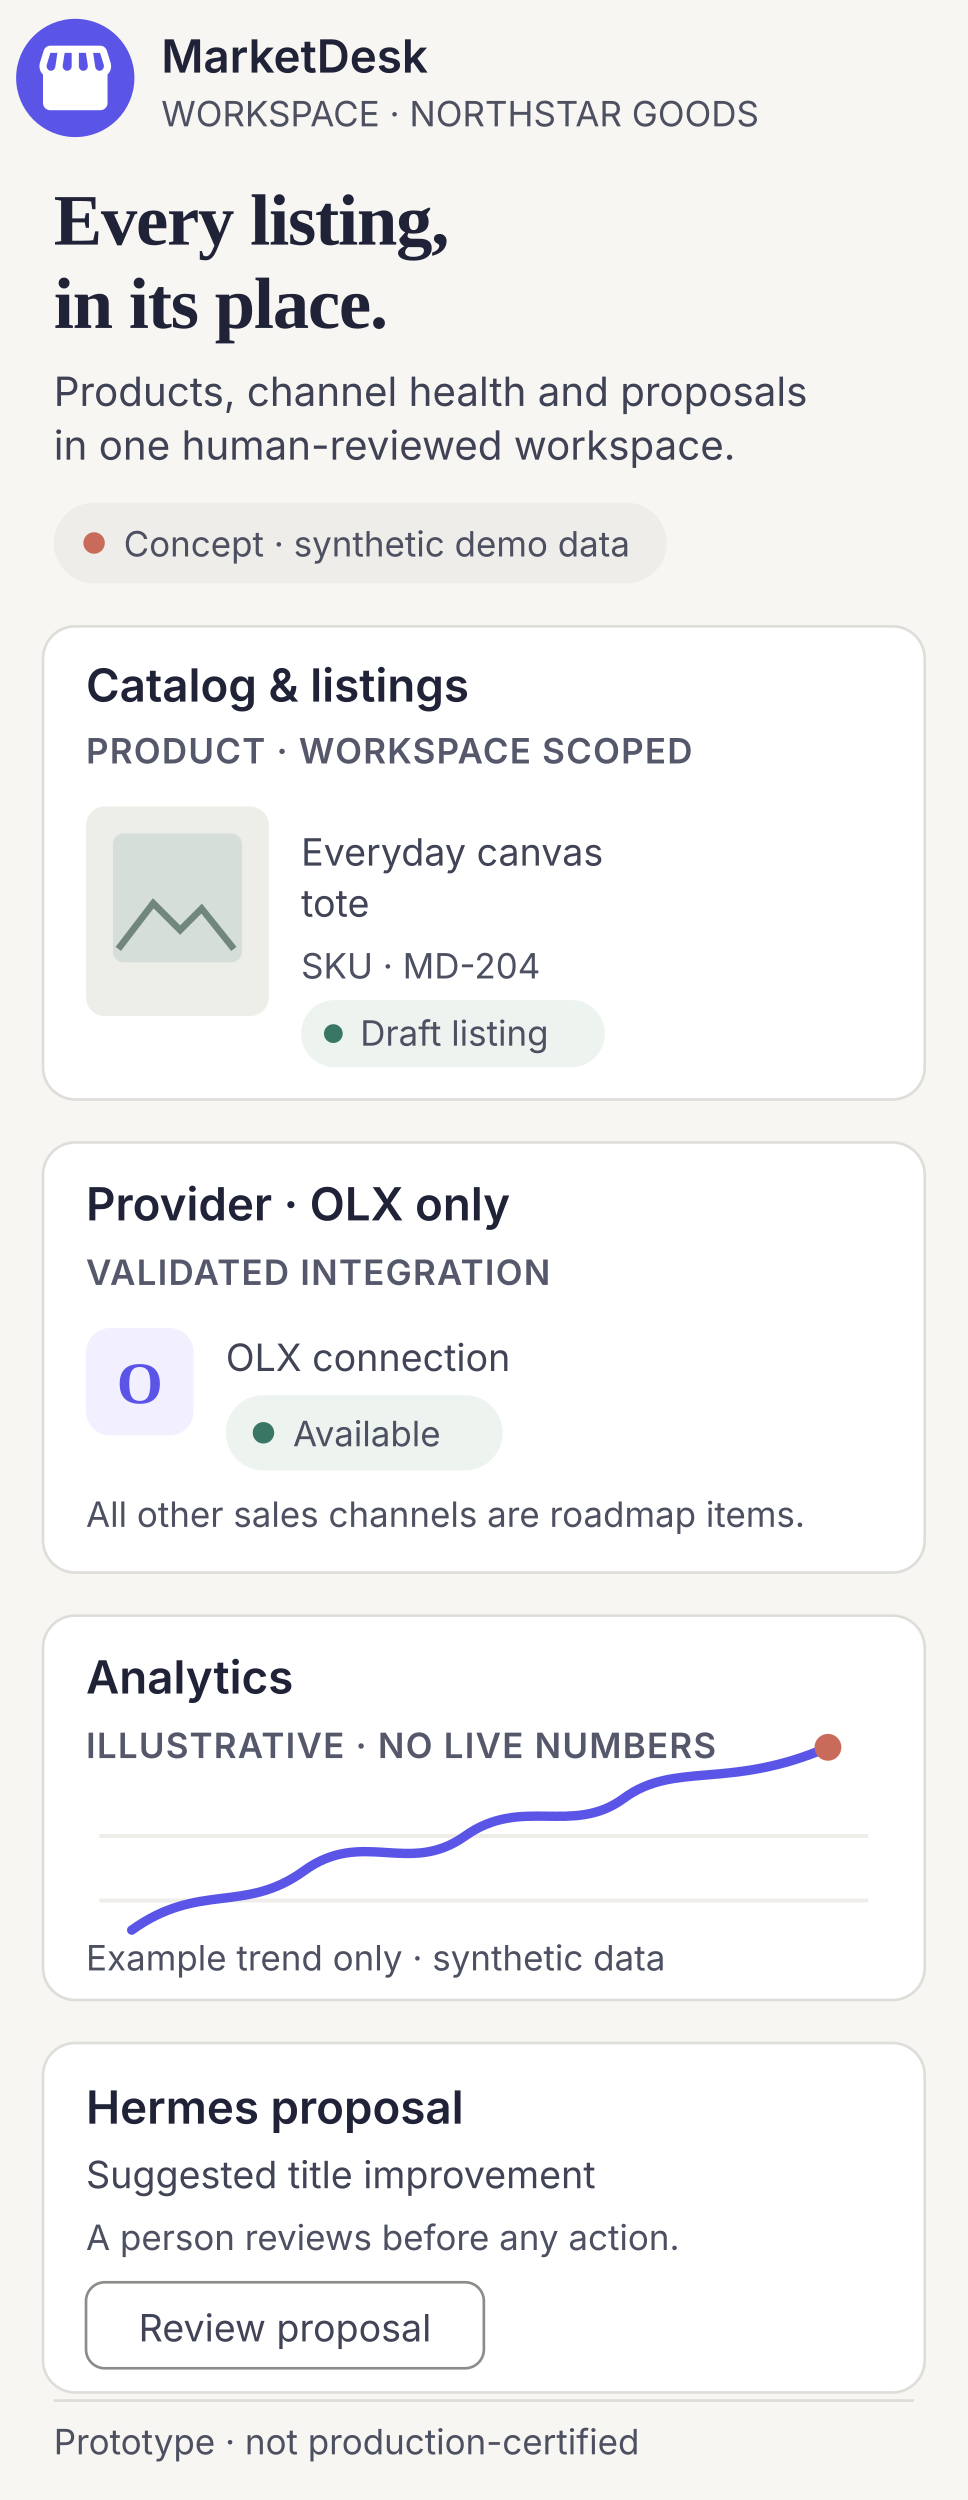
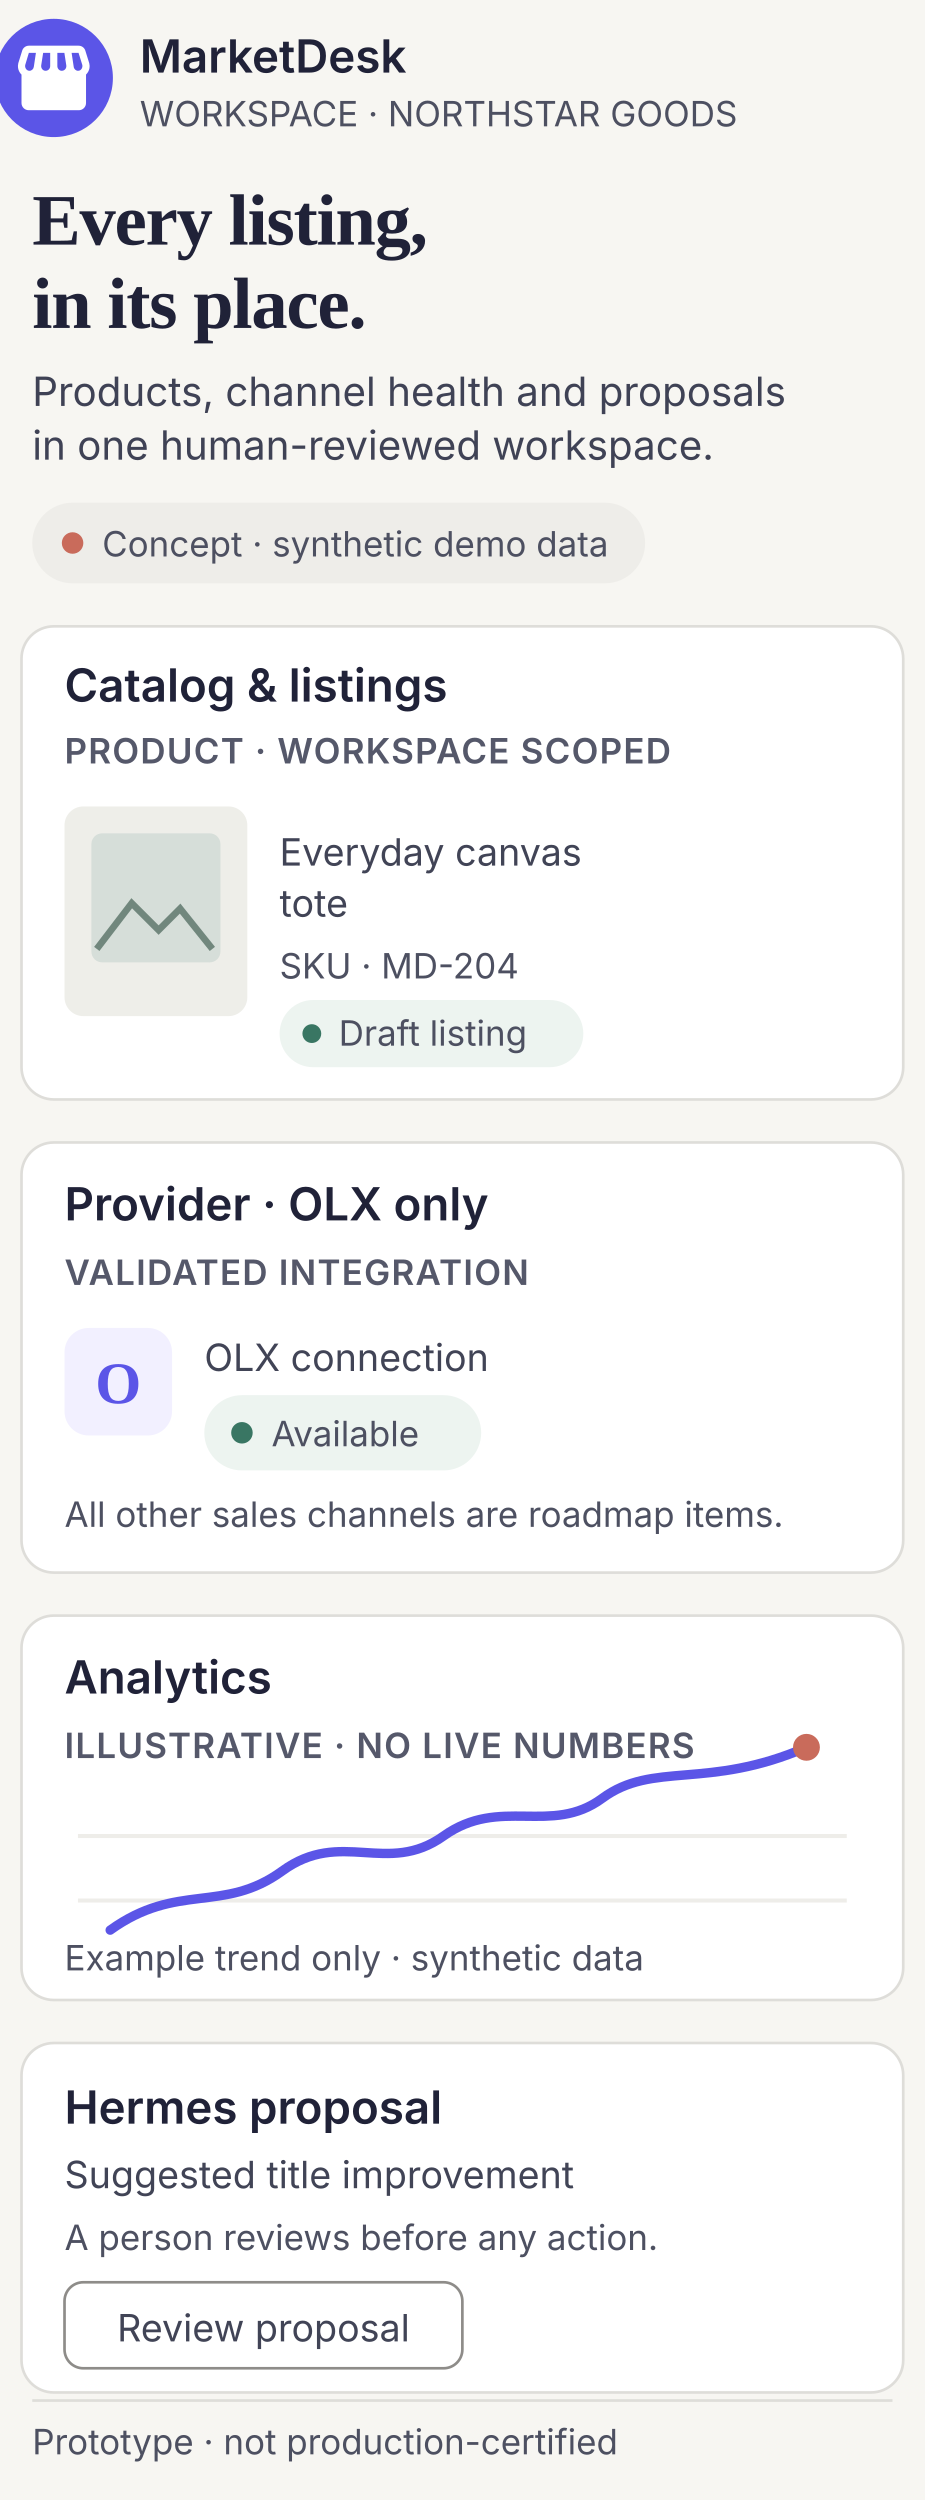
- <svg xmlns="http://www.w3.org/2000/svg" viewBox="0 0 360 930" role="img" aria-labelledby="title desc">
+ <svg xmlns="http://www.w3.org/2000/svg" viewBox="8 0 344 930" role="img" aria-labelledby="title desc">
  <defs>
    <style>
      .display{font:600 27px Georgia,'Times New Roman',serif;letter-spacing:-.45px;fill:#202238}
      .body{font:15px -apple-system,BlinkMacSystemFont,'Segoe UI',sans-serif;fill:#3f4255}
      .small{font:14px -apple-system,BlinkMacSystemFont,'Segoe UI',sans-serif;fill:#414456}
      .tiny{font:13px -apple-system,BlinkMacSystemFont,'Segoe UI',sans-serif;fill:#4d5061}
      .label{font:600 13px -apple-system,BlinkMacSystemFont,'Segoe UI',sans-serif;letter-spacing:.45px;fill:#55586a}
      .cardhead{font:600 17px -apple-system,BlinkMacSystemFont,'Segoe UI',sans-serif;fill:#202238}
      .line{stroke:#deddd9}
    </style>
  </defs>
  <rect width="360" height="930" fill="#f7f6f2" />
  <circle cx="28" cy="29" r="22" fill="#5B55E7" />
  <path fill="#FFFFFF" transform="translate(12 13) scale(1.333333)" d="m21.9 7.89-1.05-3.37C20.63 3.62 19.85 3 18.94 3H5.05c-.9 0-1.69.63-1.9 1.52L2.1 7.89c-.46 1.97.85 3.11.9 3.17V19c0 1.1.9 2 2 2h14c1.1 0 2-.9 2-2v-7.94c1.12-1.12 1.09-2.41.9-3.17M13 5h1.96l.54 3.52c.09.71-.39 1.48-1.28 1.48-.67 0-1.22-.59-1.22-1.31zM6.44 8.86c-.08.65-.6 1.14-1.21 1.14-.93 0-1.35-.97-1.19-1.64L5.05 5h1.97zM11 8.69c0 .72-.55 1.31-1.29 1.31-.75 0-1.3-.7-1.22-1.48L9.04 5H11zM18.77 10c-.61 0-1.14-.49-1.21-1.14L16.98 5l1.93-.01 1.05 3.37c.16.67-.25 1.64-1.19 1.64" />
  <text x="60" y="27" class="cardhead">MarketDesk</text>
  <text x="60" y="47" class="tiny">WORKSPACE · NORTHSTAR GOODS</text>
  <text x="20" y="91" class="display">Every listing,</text>
  <text x="20" y="122" class="display">in its place.</text>
  <text x="20" y="151" class="body">Products, channel health and proposals</text>
  <text x="20" y="171" class="body">in one human-reviewed workspace.</text>
  <rect x="20" y="187" width="228" height="30" rx="15" fill="#eeede9" />
  <circle cx="35" cy="202" r="4" fill="#c96b5b" />
  <text x="46" y="207" class="tiny" fill="#34364a">Concept · synthetic demo data</text>
  <rect x="16" y="233" width="328" height="176" rx="12" fill="#fff" stroke="#deddd9" />
  <text x="32" y="261" class="cardhead">Catalog &amp; listings</text>
  <text x="32" y="284" class="label">PRODUCT · WORKSPACE SCOPED</text>
  <rect x="32" y="300" width="68" height="78" rx="7" fill="#eeeee9" />
  <rect x="42" y="310" width="48" height="48" rx="4" fill="#d6ded9" />
  <path d="M44 353l13-17 10 10 8-8 12 15" fill="none" stroke="#71877d" stroke-width="2.5" />
  <text x="112" y="322" class="small" font-weight="600">Everyday canvas</text>
  <text x="112" y="341" class="small" font-weight="600">tote</text>
  <text x="112" y="364" class="tiny">SKU · MD-204</text>
  <rect x="112" y="372" width="113" height="25" rx="12.5" fill="#edf4f0" />
  <circle cx="124" cy="384.5" r="3.5" fill="#397663" />
  <text x="134" y="389" class="tiny" fill="#315e52">Draft listing</text>
  <rect x="16" y="425" width="328" height="160" rx="12" fill="#fff" stroke="#deddd9" />
  <text x="32" y="454" class="cardhead">Provider · OLX only</text>
  <text x="32" y="478" class="label">VALIDATED INTEGRATION</text>
  <rect x="32" y="494" width="40" height="40" rx="9" fill="#f2f0ff" />
  <text x="52" y="522" text-anchor="middle" font-family="Georgia,'Times New Roman',serif" font-size="22" font-weight="700" fill="#5B55E7">O</text>
  <text x="84" y="510" class="small" font-weight="600">OLX connection</text>
  <rect x="84" y="519" width="103" height="28" rx="14" fill="#edf4f0" />
  <circle cx="98" cy="533" r="4" fill="#397663" />
  <text x="109" y="538" class="tiny" fill="#315e52">Available</text>
  <text x="32" y="568" class="tiny">All other sales channels are roadmap items.</text>
  <rect x="16" y="601" width="328" height="143" rx="12" fill="#fff" stroke="#deddd9" />
  <text x="32" y="630" class="cardhead">Analytics</text>
  <text x="32" y="654" class="label">ILLUSTRATIVE · NO LIVE NUMBERS</text>
  <path d="M37 707h286M37 683h286" stroke="#eeede9" stroke-width="1.5" />
  <path d="M49 718c25-18 42-6 64-22s39 2 60-13 40 0 59-14 39-3 76-19" fill="none" stroke="#5B55E7" stroke-width="3.5" stroke-linecap="round" />
  <circle cx="308" cy="650" r="5" fill="#c96b5b" />
  <text x="32" y="733" class="tiny">Example trend only · synthetic data</text>
  <rect x="16" y="760" width="328" height="130" rx="12" fill="#fff" stroke="#deddd9" />
  <text x="32" y="790" class="cardhead">Hermes proposal</text>
  <text x="32" y="814" class="small" font-weight="600">Suggested title improvement</text>
  <text x="32" y="837" class="tiny">A person reviews before any action.</text>
  <rect x="32" y="849" width="148" height="32" rx="7" fill="#fff" stroke="#8e8c89" />
  <text x="106" y="871" class="small" text-anchor="middle" fill="#202238" font-weight="600">Review proposal</text>
  <path d="M20 893h320" class="line" />
  <text x="20" y="913" class="tiny" fill="#414456">Prototype · not production-certified</text>
</svg>
